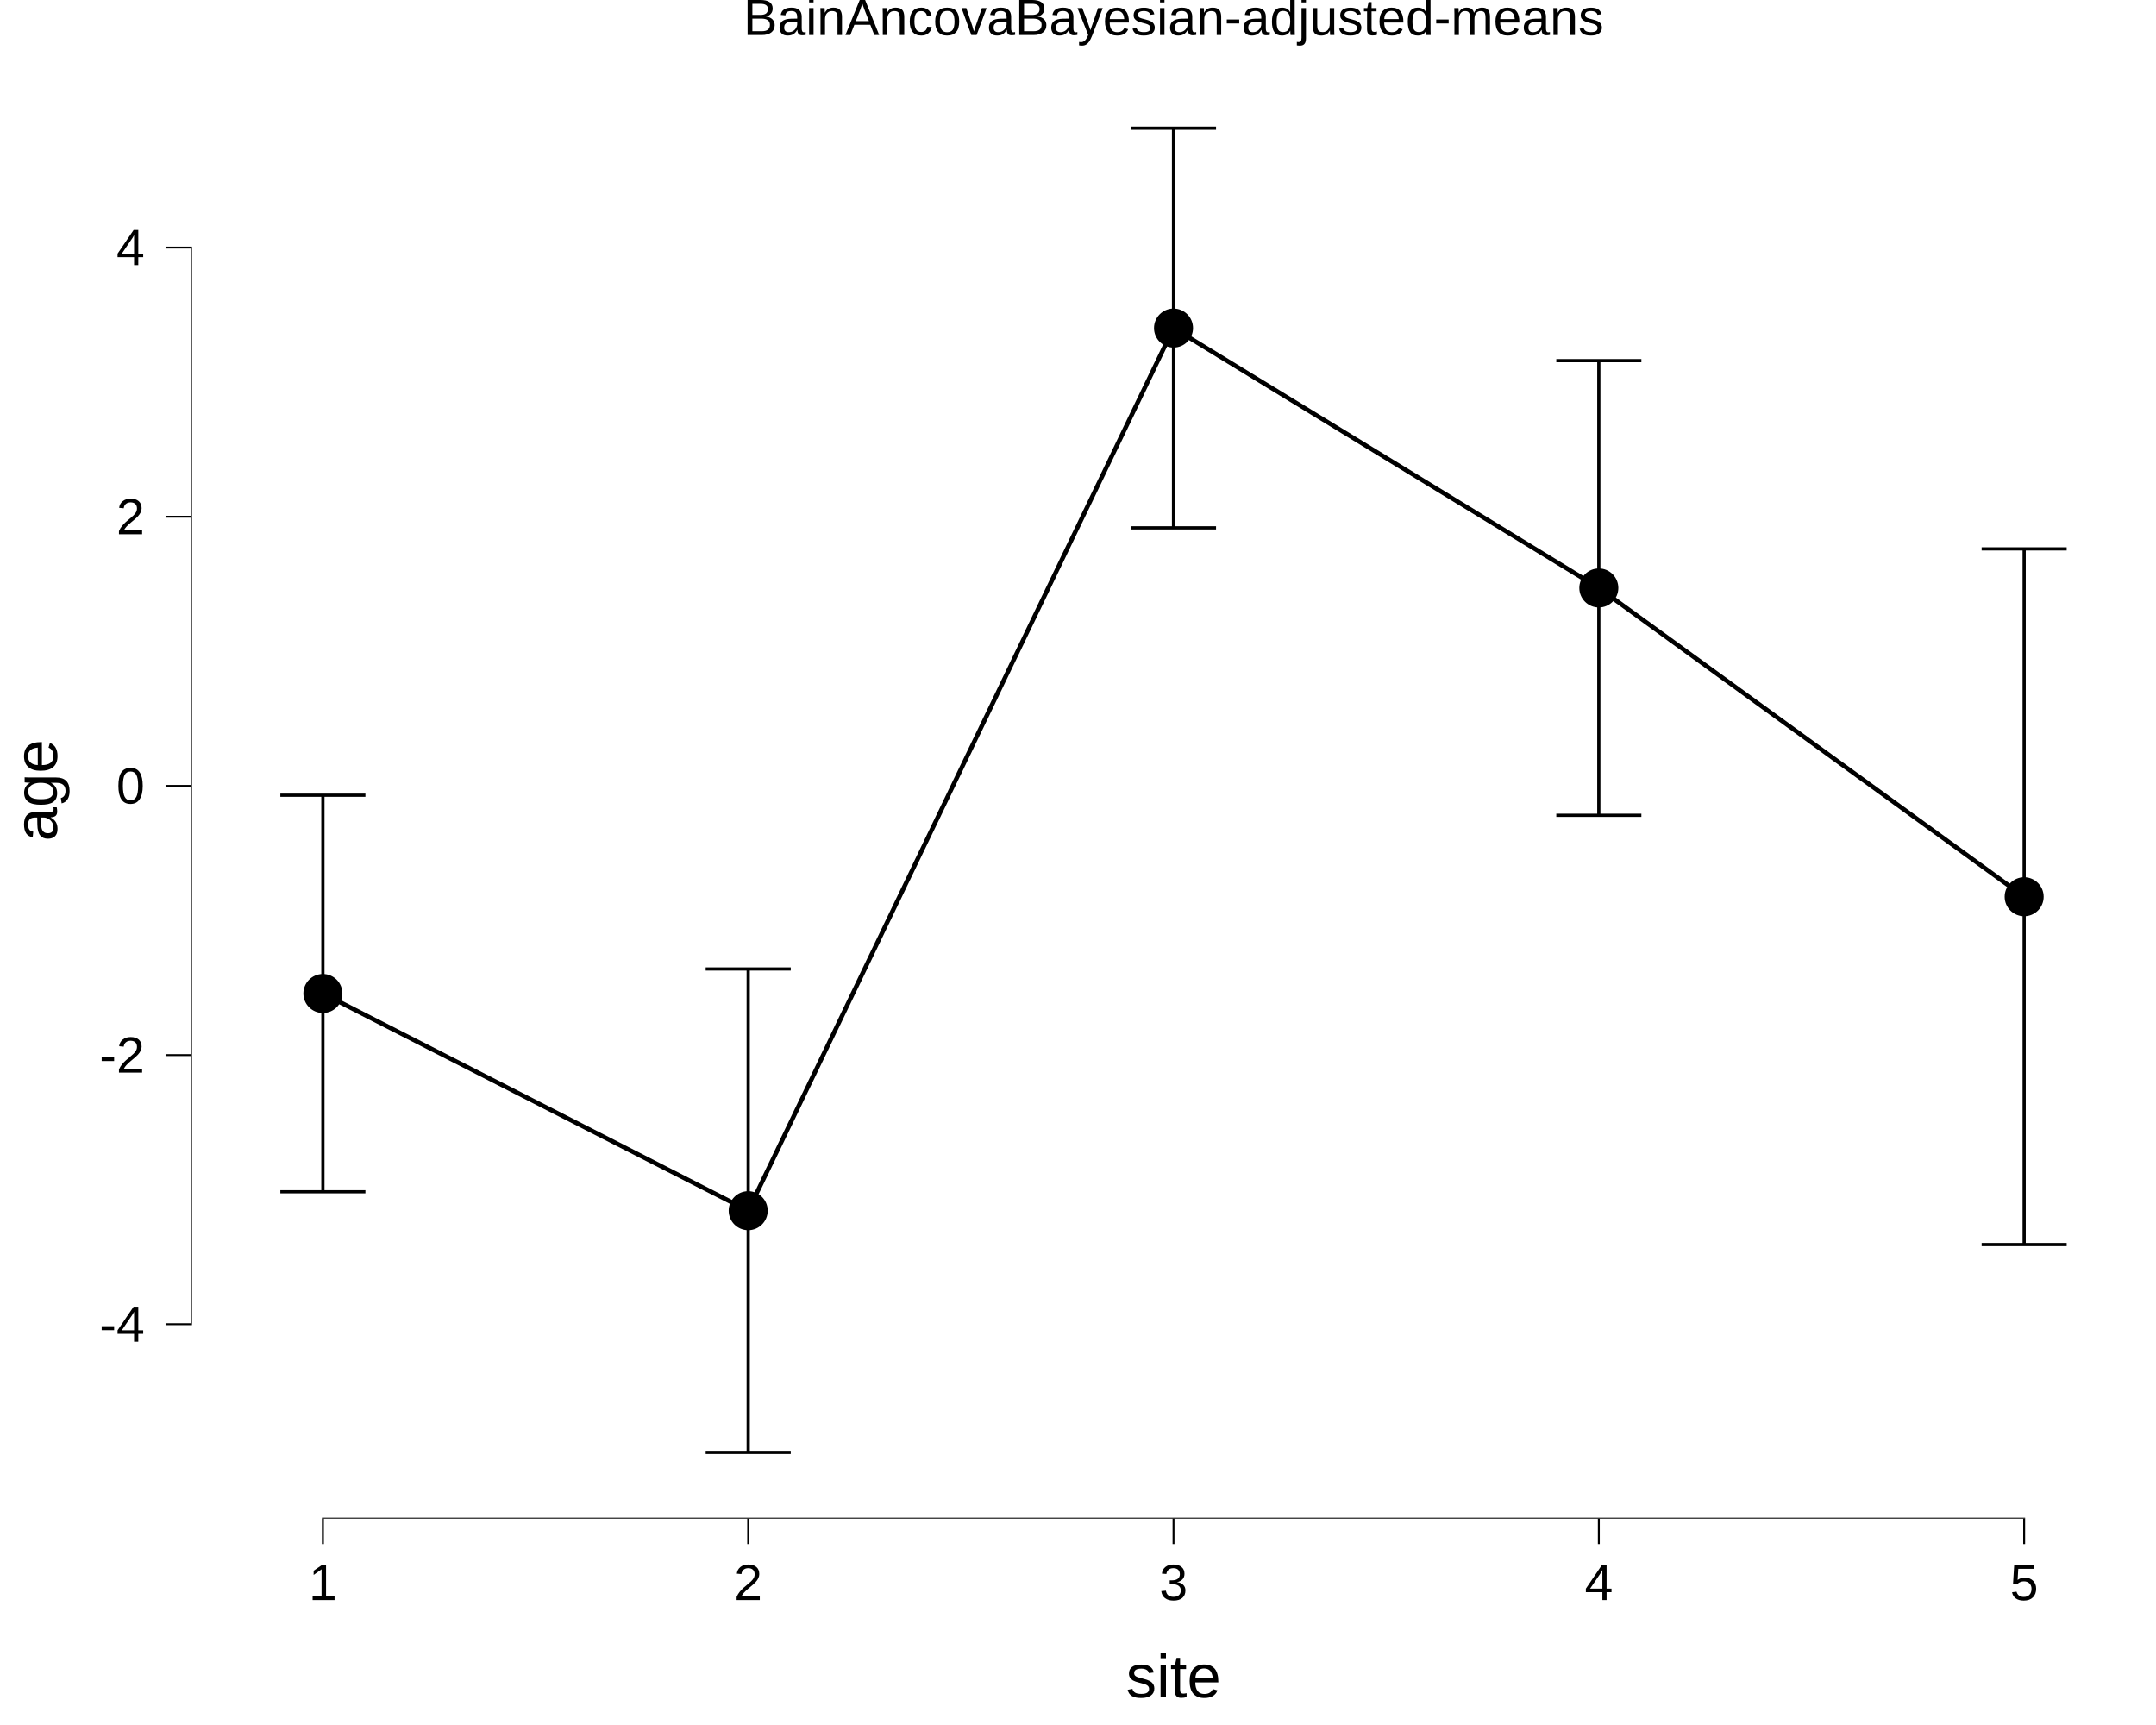
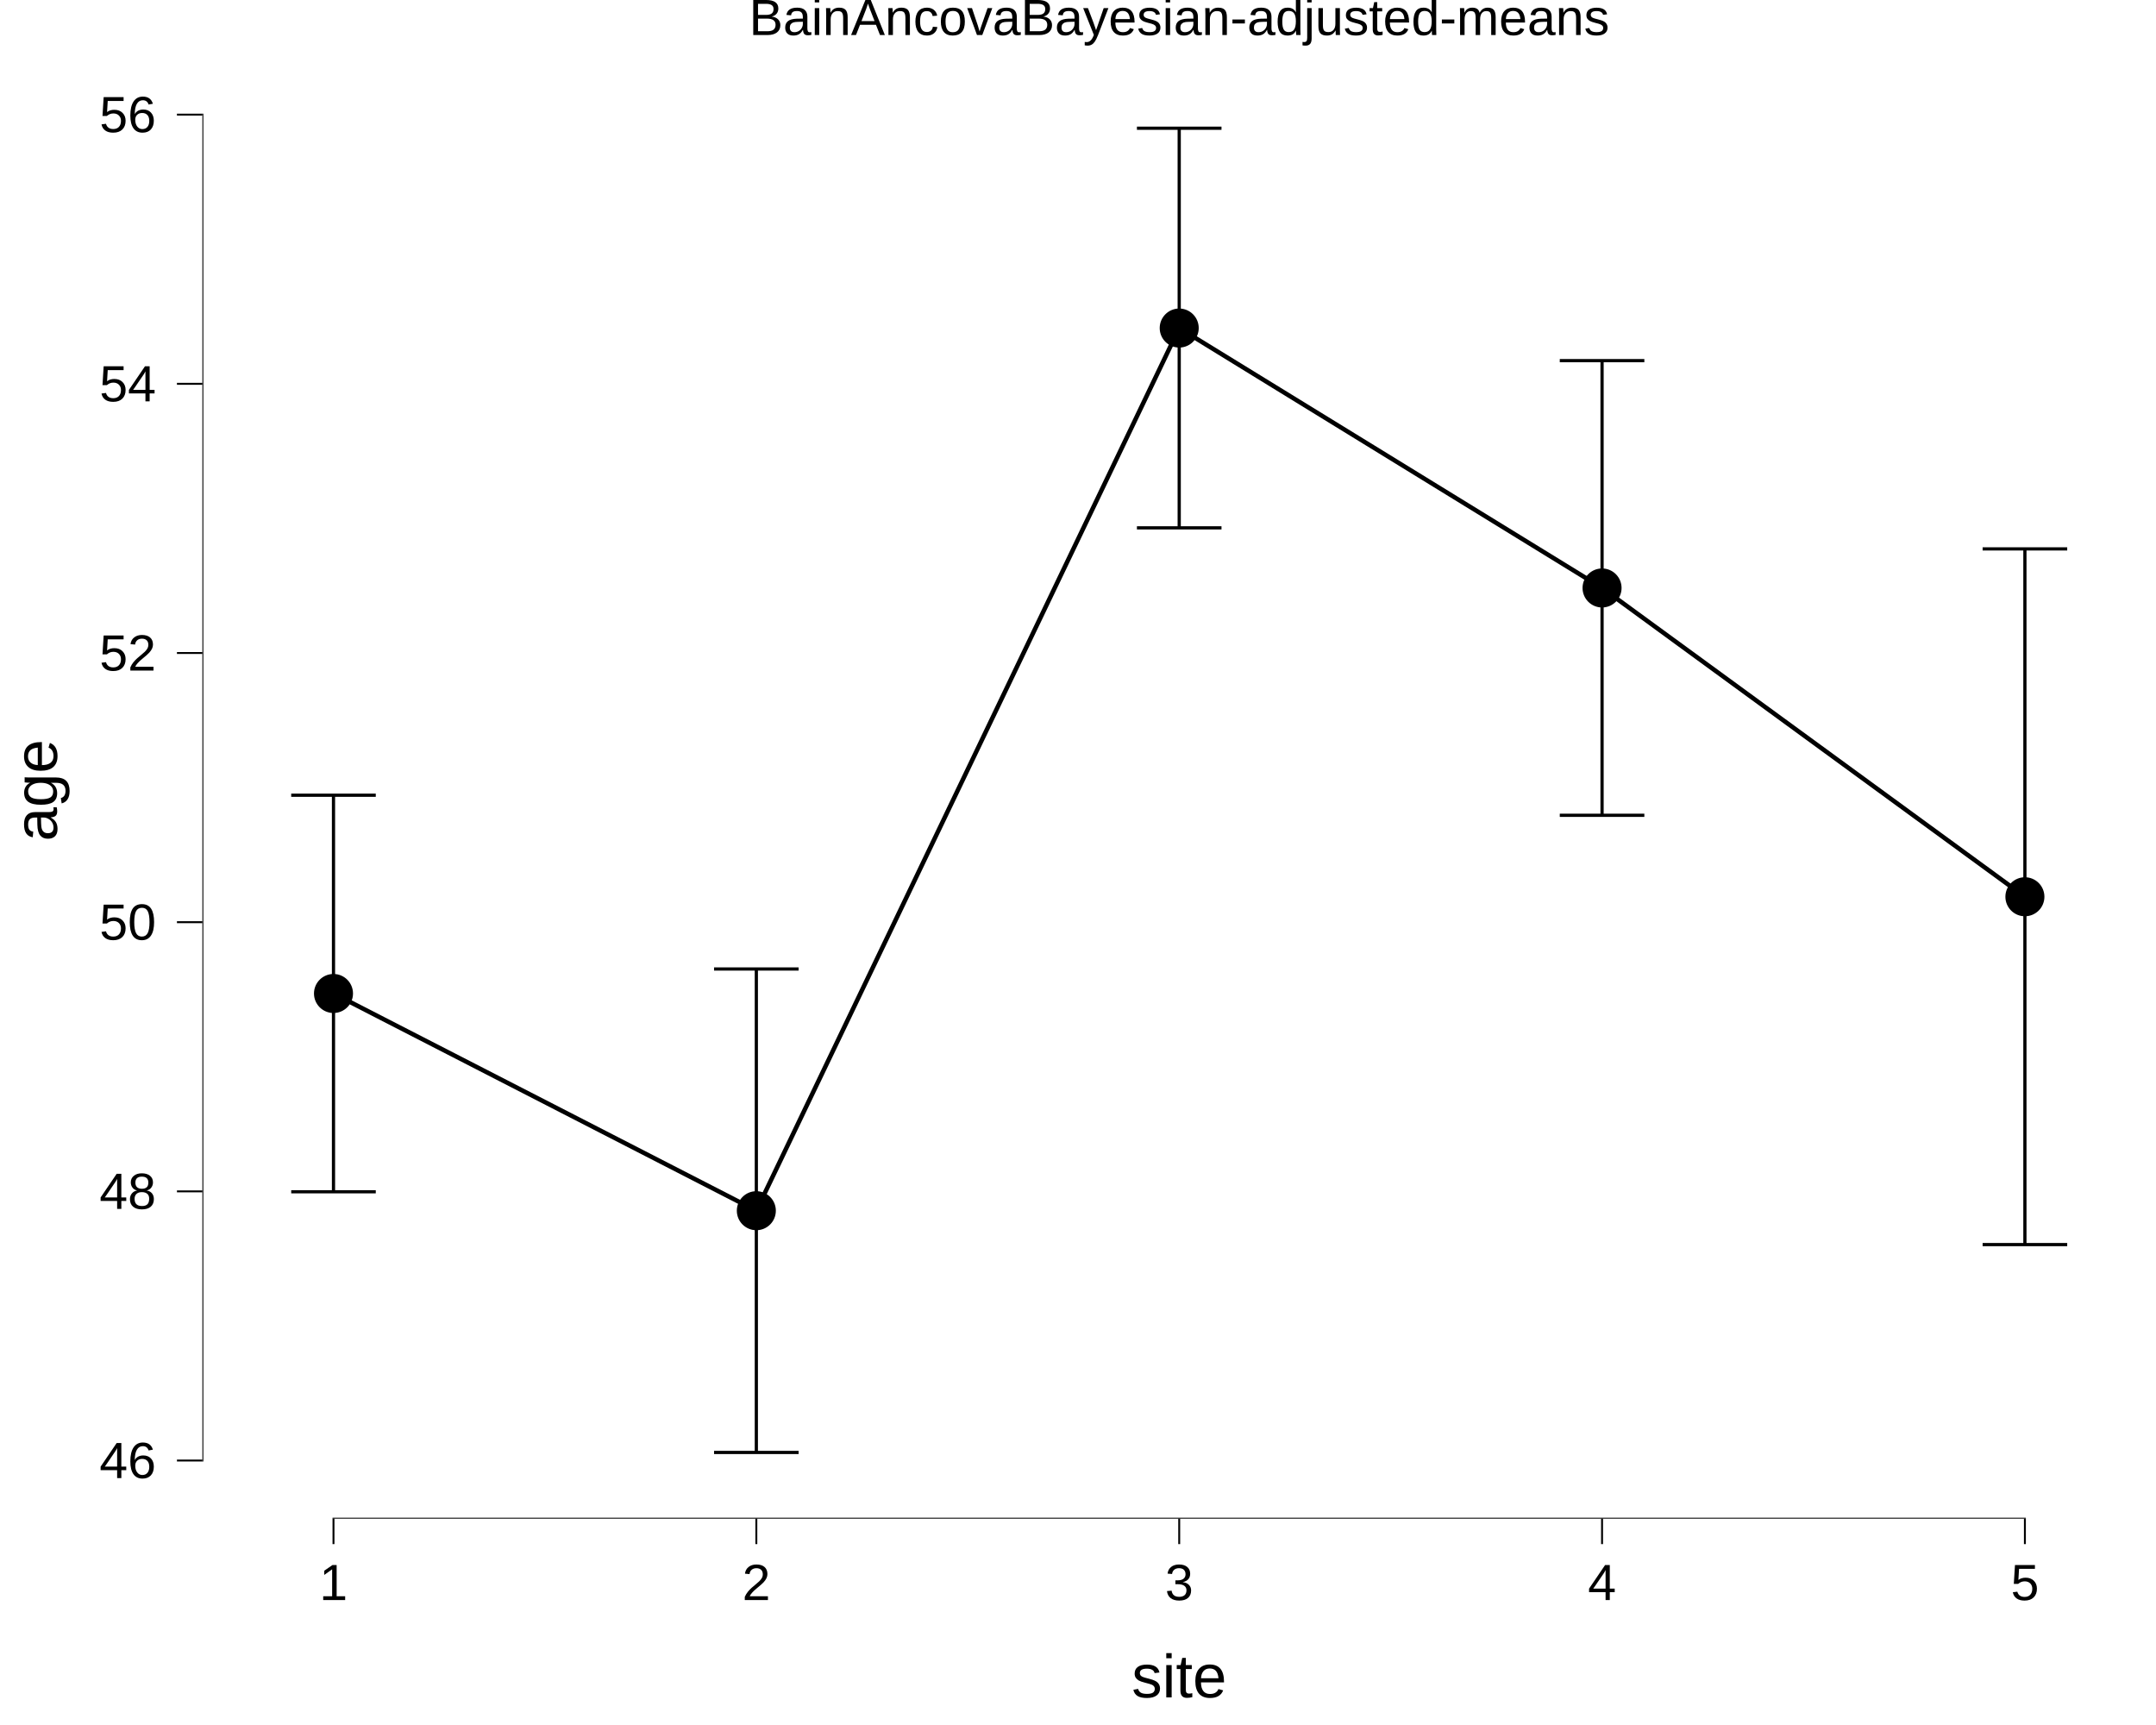
<svg xmlns="http://www.w3.org/2000/svg" viewBox="0 0 720.00 576.00">
  <defs>
    <style type="text/css">
    line, polyline, polygon, path, rect, circle {
      fill: none;
      stroke: #000000;
      stroke-linecap: round;
      stroke-linejoin: round;
      stroke-miterlimit: 10.00;
    }
  </style>
  </defs>
  <rect width="100%" height="100%" style="stroke: none; fill: #FFFFFF;" />
  <rect x="0.00" y="0.00" width="720.00" height="576.00" style="stroke-width: 10.67; stroke: none;" />
  <defs>
-     <clipPath id="cpNjMuODB8NzIwLjAwfDUwNy4xMHwyMC43MQ==">
-       <rect x="63.80" y="20.71" width="656.20" height="486.38" />
+     <clipPath id="cpNjcuNTl8NzIwLjAwfDUwNy4xMHwyMC43MQ==">
+       <rect x="67.59" y="20.71" width="652.41" height="486.38" />
    </clipPath>
  </defs>
-   <rect x="63.80" y="20.71" width="656.20" height="486.38" style="stroke-width: 10.67; stroke: none;" clip-path="url(#cpNjMuODB8NzIwLjAwfDUwNy4xMHwyMC43MQ==)" />
-   <polyline points="93.62,265.53 122.03,265.53 " style="stroke-width: 1.07; stroke-linecap: butt;" clip-path="url(#cpNjMuODB8NzIwLjAwfDUwNy4xMHwyMC43MQ==)" />
-   <polyline points="107.83,265.53 107.83,397.95 " style="stroke-width: 1.07; stroke-linecap: butt;" clip-path="url(#cpNjMuODB8NzIwLjAwfDUwNy4xMHwyMC43MQ==)" />
-   <polyline points="93.62,397.95 122.03,397.95 " style="stroke-width: 1.07; stroke-linecap: butt;" clip-path="url(#cpNjMuODB8NzIwLjAwfDUwNy4xMHwyMC43MQ==)" />
-   <polyline points="235.66,323.56 264.07,323.56 " style="stroke-width: 1.07; stroke-linecap: butt;" clip-path="url(#cpNjMuODB8NzIwLjAwfDUwNy4xMHwyMC43MQ==)" />
-   <polyline points="249.86,323.56 249.86,484.99 " style="stroke-width: 1.07; stroke-linecap: butt;" clip-path="url(#cpNjMuODB8NzIwLjAwfDUwNy4xMHwyMC43MQ==)" />
-   <polyline points="235.66,484.99 264.07,484.99 " style="stroke-width: 1.07; stroke-linecap: butt;" clip-path="url(#cpNjMuODB8NzIwLjAwfDUwNy4xMHwyMC43MQ==)" />
-   <polyline points="377.69,42.82 406.10,42.82 " style="stroke-width: 1.07; stroke-linecap: butt;" clip-path="url(#cpNjMuODB8NzIwLjAwfDUwNy4xMHwyMC43MQ==)" />
-   <polyline points="391.90,42.82 391.90,176.26 " style="stroke-width: 1.07; stroke-linecap: butt;" clip-path="url(#cpNjMuODB8NzIwLjAwfDUwNy4xMHwyMC43MQ==)" />
-   <polyline points="377.69,176.26 406.10,176.26 " style="stroke-width: 1.07; stroke-linecap: butt;" clip-path="url(#cpNjMuODB8NzIwLjAwfDUwNy4xMHwyMC43MQ==)" />
-   <polyline points="519.73,120.42 548.14,120.42 " style="stroke-width: 1.07; stroke-linecap: butt;" clip-path="url(#cpNjMuODB8NzIwLjAwfDUwNy4xMHwyMC43MQ==)" />
-   <polyline points="533.93,120.42 533.93,272.24 " style="stroke-width: 1.07; stroke-linecap: butt;" clip-path="url(#cpNjMuODB8NzIwLjAwfDUwNy4xMHwyMC43MQ==)" />
-   <polyline points="519.73,272.24 548.14,272.24 " style="stroke-width: 1.07; stroke-linecap: butt;" clip-path="url(#cpNjMuODB8NzIwLjAwfDUwNy4xMHwyMC43MQ==)" />
-   <polyline points="661.77,183.29 690.17,183.29 " style="stroke-width: 1.07; stroke-linecap: butt;" clip-path="url(#cpNjMuODB8NzIwLjAwfDUwNy4xMHwyMC43MQ==)" />
-   <polyline points="675.97,183.29 675.97,415.59 " style="stroke-width: 1.07; stroke-linecap: butt;" clip-path="url(#cpNjMuODB8NzIwLjAwfDUwNy4xMHwyMC43MQ==)" />
-   <polyline points="661.77,415.59 690.17,415.59 " style="stroke-width: 1.07; stroke-linecap: butt;" clip-path="url(#cpNjMuODB8NzIwLjAwfDUwNy4xMHwyMC43MQ==)" />
-   <polyline points="107.83,331.74 249.86,404.27 391.90,109.54 533.93,196.33 675.97,299.44 " style="stroke-width: 1.49; stroke-linecap: butt;" clip-path="url(#cpNjMuODB8NzIwLjAwfDUwNy4xMHwyMC43MQ==)" />
-   <circle cx="107.83" cy="331.74" r="4.62pt" style="stroke-width: 0.71; fill: #000000;" clip-path="url(#cpNjMuODB8NzIwLjAwfDUwNy4xMHwyMC43MQ==)" />
-   <circle cx="249.86" cy="404.27" r="4.62pt" style="stroke-width: 0.71; fill: #000000;" clip-path="url(#cpNjMuODB8NzIwLjAwfDUwNy4xMHwyMC43MQ==)" />
-   <circle cx="391.90" cy="109.54" r="4.62pt" style="stroke-width: 0.71; fill: #000000;" clip-path="url(#cpNjMuODB8NzIwLjAwfDUwNy4xMHwyMC43MQ==)" />
-   <circle cx="533.93" cy="196.33" r="4.62pt" style="stroke-width: 0.71; fill: #000000;" clip-path="url(#cpNjMuODB8NzIwLjAwfDUwNy4xMHwyMC43MQ==)" />
-   <circle cx="675.97" cy="299.44" r="4.62pt" style="stroke-width: 0.71; fill: #000000;" clip-path="url(#cpNjMuODB8NzIwLjAwfDUwNy4xMHwyMC43MQ==)" />
-   <line x1="107.51" y1="507.10" x2="676.29" y2="507.10" style="stroke-width: 0.64; stroke-linecap: butt;" clip-path="url(#cpNjMuODB8NzIwLjAwfDUwNy4xMHwyMC43MQ==)" />
-   <line x1="63.80" y1="442.51" x2="63.80" y2="82.34" style="stroke-width: 0.64; stroke-linecap: butt;" clip-path="url(#cpNjMuODB8NzIwLjAwfDUwNy4xMHwyMC43MQ==)" />
-   <rect x="63.80" y="20.71" width="656.20" height="486.38" style="stroke-width: 0.00; stroke: none;" clip-path="url(#cpNjMuODB8NzIwLjAwfDUwNy4xMHwyMC43MQ==)" />
+   <rect x="67.59" y="20.71" width="652.41" height="486.38" style="stroke-width: 10.67; stroke: none;" clip-path="url(#cpNjcuNTl8NzIwLjAwfDUwNy4xMHwyMC43MQ==)" />
+   <polyline points="97.25,265.53 125.49,265.53 " style="stroke-width: 1.07; stroke-linecap: butt;" clip-path="url(#cpNjcuNTl8NzIwLjAwfDUwNy4xMHwyMC43MQ==)" />
+   <polyline points="111.37,265.53 111.37,397.95 " style="stroke-width: 1.07; stroke-linecap: butt;" clip-path="url(#cpNjcuNTl8NzIwLjAwfDUwNy4xMHwyMC43MQ==)" />
+   <polyline points="97.25,397.95 125.49,397.95 " style="stroke-width: 1.07; stroke-linecap: butt;" clip-path="url(#cpNjcuNTl8NzIwLjAwfDUwNy4xMHwyMC43MQ==)" />
+   <polyline points="238.46,323.56 266.70,323.56 " style="stroke-width: 1.07; stroke-linecap: butt;" clip-path="url(#cpNjcuNTl8NzIwLjAwfDUwNy4xMHwyMC43MQ==)" />
+   <polyline points="252.58,323.56 252.58,484.99 " style="stroke-width: 1.07; stroke-linecap: butt;" clip-path="url(#cpNjcuNTl8NzIwLjAwfDUwNy4xMHwyMC43MQ==)" />
+   <polyline points="238.46,484.99 266.70,484.99 " style="stroke-width: 1.07; stroke-linecap: butt;" clip-path="url(#cpNjcuNTl8NzIwLjAwfDUwNy4xMHwyMC43MQ==)" />
+   <polyline points="379.68,42.82 407.92,42.82 " style="stroke-width: 1.07; stroke-linecap: butt;" clip-path="url(#cpNjcuNTl8NzIwLjAwfDUwNy4xMHwyMC43MQ==)" />
+   <polyline points="393.80,42.82 393.80,176.26 " style="stroke-width: 1.07; stroke-linecap: butt;" clip-path="url(#cpNjcuNTl8NzIwLjAwfDUwNy4xMHwyMC43MQ==)" />
+   <polyline points="379.68,176.26 407.92,176.26 " style="stroke-width: 1.07; stroke-linecap: butt;" clip-path="url(#cpNjcuNTl8NzIwLjAwfDUwNy4xMHwyMC43MQ==)" />
+   <polyline points="520.89,120.42 549.13,120.42 " style="stroke-width: 1.07; stroke-linecap: butt;" clip-path="url(#cpNjcuNTl8NzIwLjAwfDUwNy4xMHwyMC43MQ==)" />
+   <polyline points="535.01,120.42 535.01,272.24 " style="stroke-width: 1.07; stroke-linecap: butt;" clip-path="url(#cpNjcuNTl8NzIwLjAwfDUwNy4xMHwyMC43MQ==)" />
+   <polyline points="520.89,272.24 549.13,272.24 " style="stroke-width: 1.07; stroke-linecap: butt;" clip-path="url(#cpNjcuNTl8NzIwLjAwfDUwNy4xMHwyMC43MQ==)" />
+   <polyline points="662.10,183.29 690.35,183.29 " style="stroke-width: 1.07; stroke-linecap: butt;" clip-path="url(#cpNjcuNTl8NzIwLjAwfDUwNy4xMHwyMC43MQ==)" />
+   <polyline points="676.22,183.29 676.22,415.59 " style="stroke-width: 1.07; stroke-linecap: butt;" clip-path="url(#cpNjcuNTl8NzIwLjAwfDUwNy4xMHwyMC43MQ==)" />
+   <polyline points="662.10,415.59 690.35,415.59 " style="stroke-width: 1.07; stroke-linecap: butt;" clip-path="url(#cpNjcuNTl8NzIwLjAwfDUwNy4xMHwyMC43MQ==)" />
+   <polyline points="111.37,331.74 252.58,404.27 393.80,109.54 535.01,196.33 676.22,299.44 " style="stroke-width: 1.49; stroke-linecap: butt;" clip-path="url(#cpNjcuNTl8NzIwLjAwfDUwNy4xMHwyMC43MQ==)" />
+   <circle cx="111.37" cy="331.74" r="4.62pt" style="stroke-width: 0.71; fill: #000000;" clip-path="url(#cpNjcuNTl8NzIwLjAwfDUwNy4xMHwyMC43MQ==)" />
+   <circle cx="252.58" cy="404.27" r="4.62pt" style="stroke-width: 0.71; fill: #000000;" clip-path="url(#cpNjcuNTl8NzIwLjAwfDUwNy4xMHwyMC43MQ==)" />
+   <circle cx="393.80" cy="109.54" r="4.62pt" style="stroke-width: 0.71; fill: #000000;" clip-path="url(#cpNjcuNTl8NzIwLjAwfDUwNy4xMHwyMC43MQ==)" />
+   <circle cx="535.01" cy="196.33" r="4.62pt" style="stroke-width: 0.71; fill: #000000;" clip-path="url(#cpNjcuNTl8NzIwLjAwfDUwNy4xMHwyMC43MQ==)" />
+   <circle cx="676.22" cy="299.44" r="4.62pt" style="stroke-width: 0.71; fill: #000000;" clip-path="url(#cpNjcuNTl8NzIwLjAwfDUwNy4xMHwyMC43MQ==)" />
+   <line x1="111.05" y1="507.10" x2="676.54" y2="507.10" style="stroke-width: 0.64; stroke-linecap: butt;" clip-path="url(#cpNjcuNTl8NzIwLjAwfDUwNy4xMHwyMC43MQ==)" />
+   <line x1="67.59" y1="488.01" x2="67.59" y2="37.96" style="stroke-width: 0.64; stroke-linecap: butt;" clip-path="url(#cpNjcuNTl8NzIwLjAwfDUwNy4xMHwyMC43MQ==)" />
+   <rect x="67.59" y="20.71" width="652.41" height="486.38" style="stroke-width: 0.00; stroke: none;" clip-path="url(#cpNjcuNTl8NzIwLjAwfDUwNy4xMHwyMC43MQ==)" />
  <defs>
    <clipPath id="cpMC4wMHw3MjAuMDB8NTc2LjAwfDAuMDA=">
      <rect x="0.00" y="0.00" width="720.00" height="576.00" />
    </clipPath>
  </defs>
-   <polyline points="63.80,507.10 63.80,20.71 " style="stroke-width: 0.00; stroke: none; stroke-linecap: butt;" clip-path="url(#cpMC4wMHw3MjAuMDB8NTc2LjAwfDAuMDA=)" />
+   <polyline points="67.59,507.10 67.59,20.71 " style="stroke-width: 0.00; stroke: none; stroke-linecap: butt;" clip-path="url(#cpMC4wMHw3MjAuMDB8NTc2LjAwfDAuMDA=)" />
  <g clip-path="url(#cpMC4wMHw3MjAuMDB8NTc2LjAwfDAuMDA=)">
-     <text x="33.21" y="448.04" style="font-size: 17.00px; font-family: Liberation Sans;" textLength="15.11px" lengthAdjust="spacingAndGlyphs">-4</text>
+     <text x="33.21" y="493.55" style="font-size: 17.00px; font-family: Liberation Sans;" textLength="18.91px" lengthAdjust="spacingAndGlyphs">46</text>
  </g>
  <g clip-path="url(#cpMC4wMHw3MjAuMDB8NTc2LjAwfDAuMDA=)">
-     <text x="33.21" y="358.16" style="font-size: 17.00px; font-family: Liberation Sans;" textLength="15.11px" lengthAdjust="spacingAndGlyphs">-2</text>
+     <text x="33.21" y="403.66" style="font-size: 17.00px; font-family: Liberation Sans;" textLength="18.91px" lengthAdjust="spacingAndGlyphs">48</text>
  </g>
  <g clip-path="url(#cpMC4wMHw3MjAuMDB8NTc2LjAwfDAuMDA=)">
-     <text x="38.87" y="268.28" style="font-size: 17.00px; font-family: Liberation Sans;" textLength="9.45px" lengthAdjust="spacingAndGlyphs">0</text>
+     <text x="33.21" y="313.78" style="font-size: 17.00px; font-family: Liberation Sans;" textLength="18.91px" lengthAdjust="spacingAndGlyphs">50</text>
  </g>
  <g clip-path="url(#cpMC4wMHw3MjAuMDB8NTc2LjAwfDAuMDA=)">
-     <text x="38.87" y="178.39" style="font-size: 17.00px; font-family: Liberation Sans;" textLength="9.45px" lengthAdjust="spacingAndGlyphs">2</text>
+     <text x="33.21" y="223.90" style="font-size: 17.00px; font-family: Liberation Sans;" textLength="18.91px" lengthAdjust="spacingAndGlyphs">52</text>
  </g>
  <g clip-path="url(#cpMC4wMHw3MjAuMDB8NTc2LjAwfDAuMDA=)">
-     <text x="38.87" y="88.51" style="font-size: 17.00px; font-family: Liberation Sans;" textLength="9.45px" lengthAdjust="spacingAndGlyphs">4</text>
-   </g>
-   <polyline points="55.29,442.19 63.80,442.19 " style="stroke-width: 0.64; stroke-linecap: butt;" clip-path="url(#cpMC4wMHw3MjAuMDB8NTc2LjAwfDAuMDA=)" />
-   <polyline points="55.29,352.31 63.80,352.31 " style="stroke-width: 0.64; stroke-linecap: butt;" clip-path="url(#cpMC4wMHw3MjAuMDB8NTc2LjAwfDAuMDA=)" />
-   <polyline points="55.29,262.42 63.80,262.42 " style="stroke-width: 0.64; stroke-linecap: butt;" clip-path="url(#cpMC4wMHw3MjAuMDB8NTc2LjAwfDAuMDA=)" />
-   <polyline points="55.29,172.54 63.80,172.54 " style="stroke-width: 0.64; stroke-linecap: butt;" clip-path="url(#cpMC4wMHw3MjAuMDB8NTc2LjAwfDAuMDA=)" />
-   <polyline points="55.29,82.66 63.80,82.66 " style="stroke-width: 0.64; stroke-linecap: butt;" clip-path="url(#cpMC4wMHw3MjAuMDB8NTc2LjAwfDAuMDA=)" />
-   <polyline points="63.80,507.10 720.00,507.10 " style="stroke-width: 0.00; stroke: none; stroke-linecap: butt;" clip-path="url(#cpMC4wMHw3MjAuMDB8NTc2LjAwfDAuMDA=)" />
-   <polyline points="107.83,515.60 107.83,507.10 " style="stroke-width: 0.64; stroke-linecap: butt;" clip-path="url(#cpMC4wMHw3MjAuMDB8NTc2LjAwfDAuMDA=)" />
-   <polyline points="249.86,515.60 249.86,507.10 " style="stroke-width: 0.64; stroke-linecap: butt;" clip-path="url(#cpMC4wMHw3MjAuMDB8NTc2LjAwfDAuMDA=)" />
-   <polyline points="391.90,515.60 391.90,507.10 " style="stroke-width: 0.64; stroke-linecap: butt;" clip-path="url(#cpMC4wMHw3MjAuMDB8NTc2LjAwfDAuMDA=)" />
-   <polyline points="533.93,515.60 533.93,507.10 " style="stroke-width: 0.64; stroke-linecap: butt;" clip-path="url(#cpMC4wMHw3MjAuMDB8NTc2LjAwfDAuMDA=)" />
-   <polyline points="675.97,515.60 675.97,507.10 " style="stroke-width: 0.64; stroke-linecap: butt;" clip-path="url(#cpMC4wMHw3MjAuMDB8NTc2LjAwfDAuMDA=)" />
-   <g clip-path="url(#cpMC4wMHw3MjAuMDB8NTc2LjAwfDAuMDA=)">
-     <text x="103.10" y="534.28" style="font-size: 17.00px; font-family: Liberation Sans;" textLength="9.45px" lengthAdjust="spacingAndGlyphs">1</text>
+     <text x="33.21" y="134.01" style="font-size: 17.00px; font-family: Liberation Sans;" textLength="18.91px" lengthAdjust="spacingAndGlyphs">54</text>
  </g>
  <g clip-path="url(#cpMC4wMHw3MjAuMDB8NTc2LjAwfDAuMDA=)">
-     <text x="245.14" y="534.28" style="font-size: 17.00px; font-family: Liberation Sans;" textLength="9.45px" lengthAdjust="spacingAndGlyphs">2</text>
+     <text x="33.21" y="44.13" style="font-size: 17.00px; font-family: Liberation Sans;" textLength="18.91px" lengthAdjust="spacingAndGlyphs">56</text>
+   </g>
+   <polyline points="59.09,487.69 67.59,487.69 " style="stroke-width: 0.64; stroke-linecap: butt;" clip-path="url(#cpMC4wMHw3MjAuMDB8NTc2LjAwfDAuMDA=)" />
+   <polyline points="59.09,397.81 67.59,397.81 " style="stroke-width: 0.64; stroke-linecap: butt;" clip-path="url(#cpMC4wMHw3MjAuMDB8NTc2LjAwfDAuMDA=)" />
+   <polyline points="59.09,307.93 67.59,307.93 " style="stroke-width: 0.64; stroke-linecap: butt;" clip-path="url(#cpMC4wMHw3MjAuMDB8NTc2LjAwfDAuMDA=)" />
+   <polyline points="59.09,218.04 67.59,218.04 " style="stroke-width: 0.64; stroke-linecap: butt;" clip-path="url(#cpMC4wMHw3MjAuMDB8NTc2LjAwfDAuMDA=)" />
+   <polyline points="59.09,128.16 67.59,128.16 " style="stroke-width: 0.64; stroke-linecap: butt;" clip-path="url(#cpMC4wMHw3MjAuMDB8NTc2LjAwfDAuMDA=)" />
+   <polyline points="59.09,38.28 67.59,38.28 " style="stroke-width: 0.64; stroke-linecap: butt;" clip-path="url(#cpMC4wMHw3MjAuMDB8NTc2LjAwfDAuMDA=)" />
+   <polyline points="67.59,507.10 720.00,507.10 " style="stroke-width: 0.00; stroke: none; stroke-linecap: butt;" clip-path="url(#cpMC4wMHw3MjAuMDB8NTc2LjAwfDAuMDA=)" />
+   <polyline points="111.37,515.60 111.37,507.10 " style="stroke-width: 0.64; stroke-linecap: butt;" clip-path="url(#cpMC4wMHw3MjAuMDB8NTc2LjAwfDAuMDA=)" />
+   <polyline points="252.58,515.60 252.58,507.10 " style="stroke-width: 0.64; stroke-linecap: butt;" clip-path="url(#cpMC4wMHw3MjAuMDB8NTc2LjAwfDAuMDA=)" />
+   <polyline points="393.80,515.60 393.80,507.10 " style="stroke-width: 0.64; stroke-linecap: butt;" clip-path="url(#cpMC4wMHw3MjAuMDB8NTc2LjAwfDAuMDA=)" />
+   <polyline points="535.01,515.60 535.01,507.10 " style="stroke-width: 0.64; stroke-linecap: butt;" clip-path="url(#cpMC4wMHw3MjAuMDB8NTc2LjAwfDAuMDA=)" />
+   <polyline points="676.22,515.60 676.22,507.10 " style="stroke-width: 0.64; stroke-linecap: butt;" clip-path="url(#cpMC4wMHw3MjAuMDB8NTc2LjAwfDAuMDA=)" />
+   <g clip-path="url(#cpMC4wMHw3MjAuMDB8NTc2LjAwfDAuMDA=)">
+     <text x="106.64" y="534.28" style="font-size: 17.00px; font-family: Liberation Sans;" textLength="9.45px" lengthAdjust="spacingAndGlyphs">1</text>
  </g>
  <g clip-path="url(#cpMC4wMHw3MjAuMDB8NTc2LjAwfDAuMDA=)">
-     <text x="387.17" y="534.28" style="font-size: 17.00px; font-family: Liberation Sans;" textLength="9.45px" lengthAdjust="spacingAndGlyphs">3</text>
+     <text x="247.86" y="534.28" style="font-size: 17.00px; font-family: Liberation Sans;" textLength="9.45px" lengthAdjust="spacingAndGlyphs">2</text>
  </g>
  <g clip-path="url(#cpMC4wMHw3MjAuMDB8NTc2LjAwfDAuMDA=)">
-     <text x="529.21" y="534.28" style="font-size: 17.00px; font-family: Liberation Sans;" textLength="9.45px" lengthAdjust="spacingAndGlyphs">4</text>
+     <text x="389.07" y="534.28" style="font-size: 17.00px; font-family: Liberation Sans;" textLength="9.45px" lengthAdjust="spacingAndGlyphs">3</text>
  </g>
  <g clip-path="url(#cpMC4wMHw3MjAuMDB8NTc2LjAwfDAuMDA=)">
-     <text x="671.24" y="534.28" style="font-size: 17.00px; font-family: Liberation Sans;" textLength="9.45px" lengthAdjust="spacingAndGlyphs">5</text>
+     <text x="530.28" y="534.28" style="font-size: 17.00px; font-family: Liberation Sans;" textLength="9.45px" lengthAdjust="spacingAndGlyphs">4</text>
  </g>
  <g clip-path="url(#cpMC4wMHw3MjAuMDB8NTc2LjAwfDAuMDA=)">
-     <text x="376.02" y="566.78" style="font-size: 20.40px; font-family: Liberation Sans;" textLength="31.75px" lengthAdjust="spacingAndGlyphs">site</text>
+     <text x="671.50" y="534.28" style="font-size: 17.00px; font-family: Liberation Sans;" textLength="9.45px" lengthAdjust="spacingAndGlyphs">5</text>
+   </g>
+   <g clip-path="url(#cpMC4wMHw3MjAuMDB8NTc2LjAwfDAuMDA=)">
+     <text x="377.92" y="566.78" style="font-size: 20.40px; font-family: Liberation Sans;" textLength="31.75px" lengthAdjust="spacingAndGlyphs">site</text>
  </g>
  <g clip-path="url(#cpMC4wMHw3MjAuMDB8NTc2LjAwfDAuMDA=)">
    <text transform="translate(19.01,280.92) rotate(-90)" style="font-size: 20.40px; font-family: Liberation Sans;" textLength="34.03px" lengthAdjust="spacingAndGlyphs">age</text>
  </g>
  <g clip-path="url(#cpMC4wMHw3MjAuMDB8NTc2LjAwfDAuMDA=)">
-     <text x="248.27" y="11.70" style="font-size: 17.00px; font-family: Liberation Sans;" textLength="287.27px" lengthAdjust="spacingAndGlyphs">BainAncovaBayesian-adjusted-means</text>
+     <text x="250.16" y="11.70" style="font-size: 17.00px; font-family: Liberation Sans;" textLength="287.27px" lengthAdjust="spacingAndGlyphs">BainAncovaBayesian-adjusted-means</text>
  </g>
</svg>
